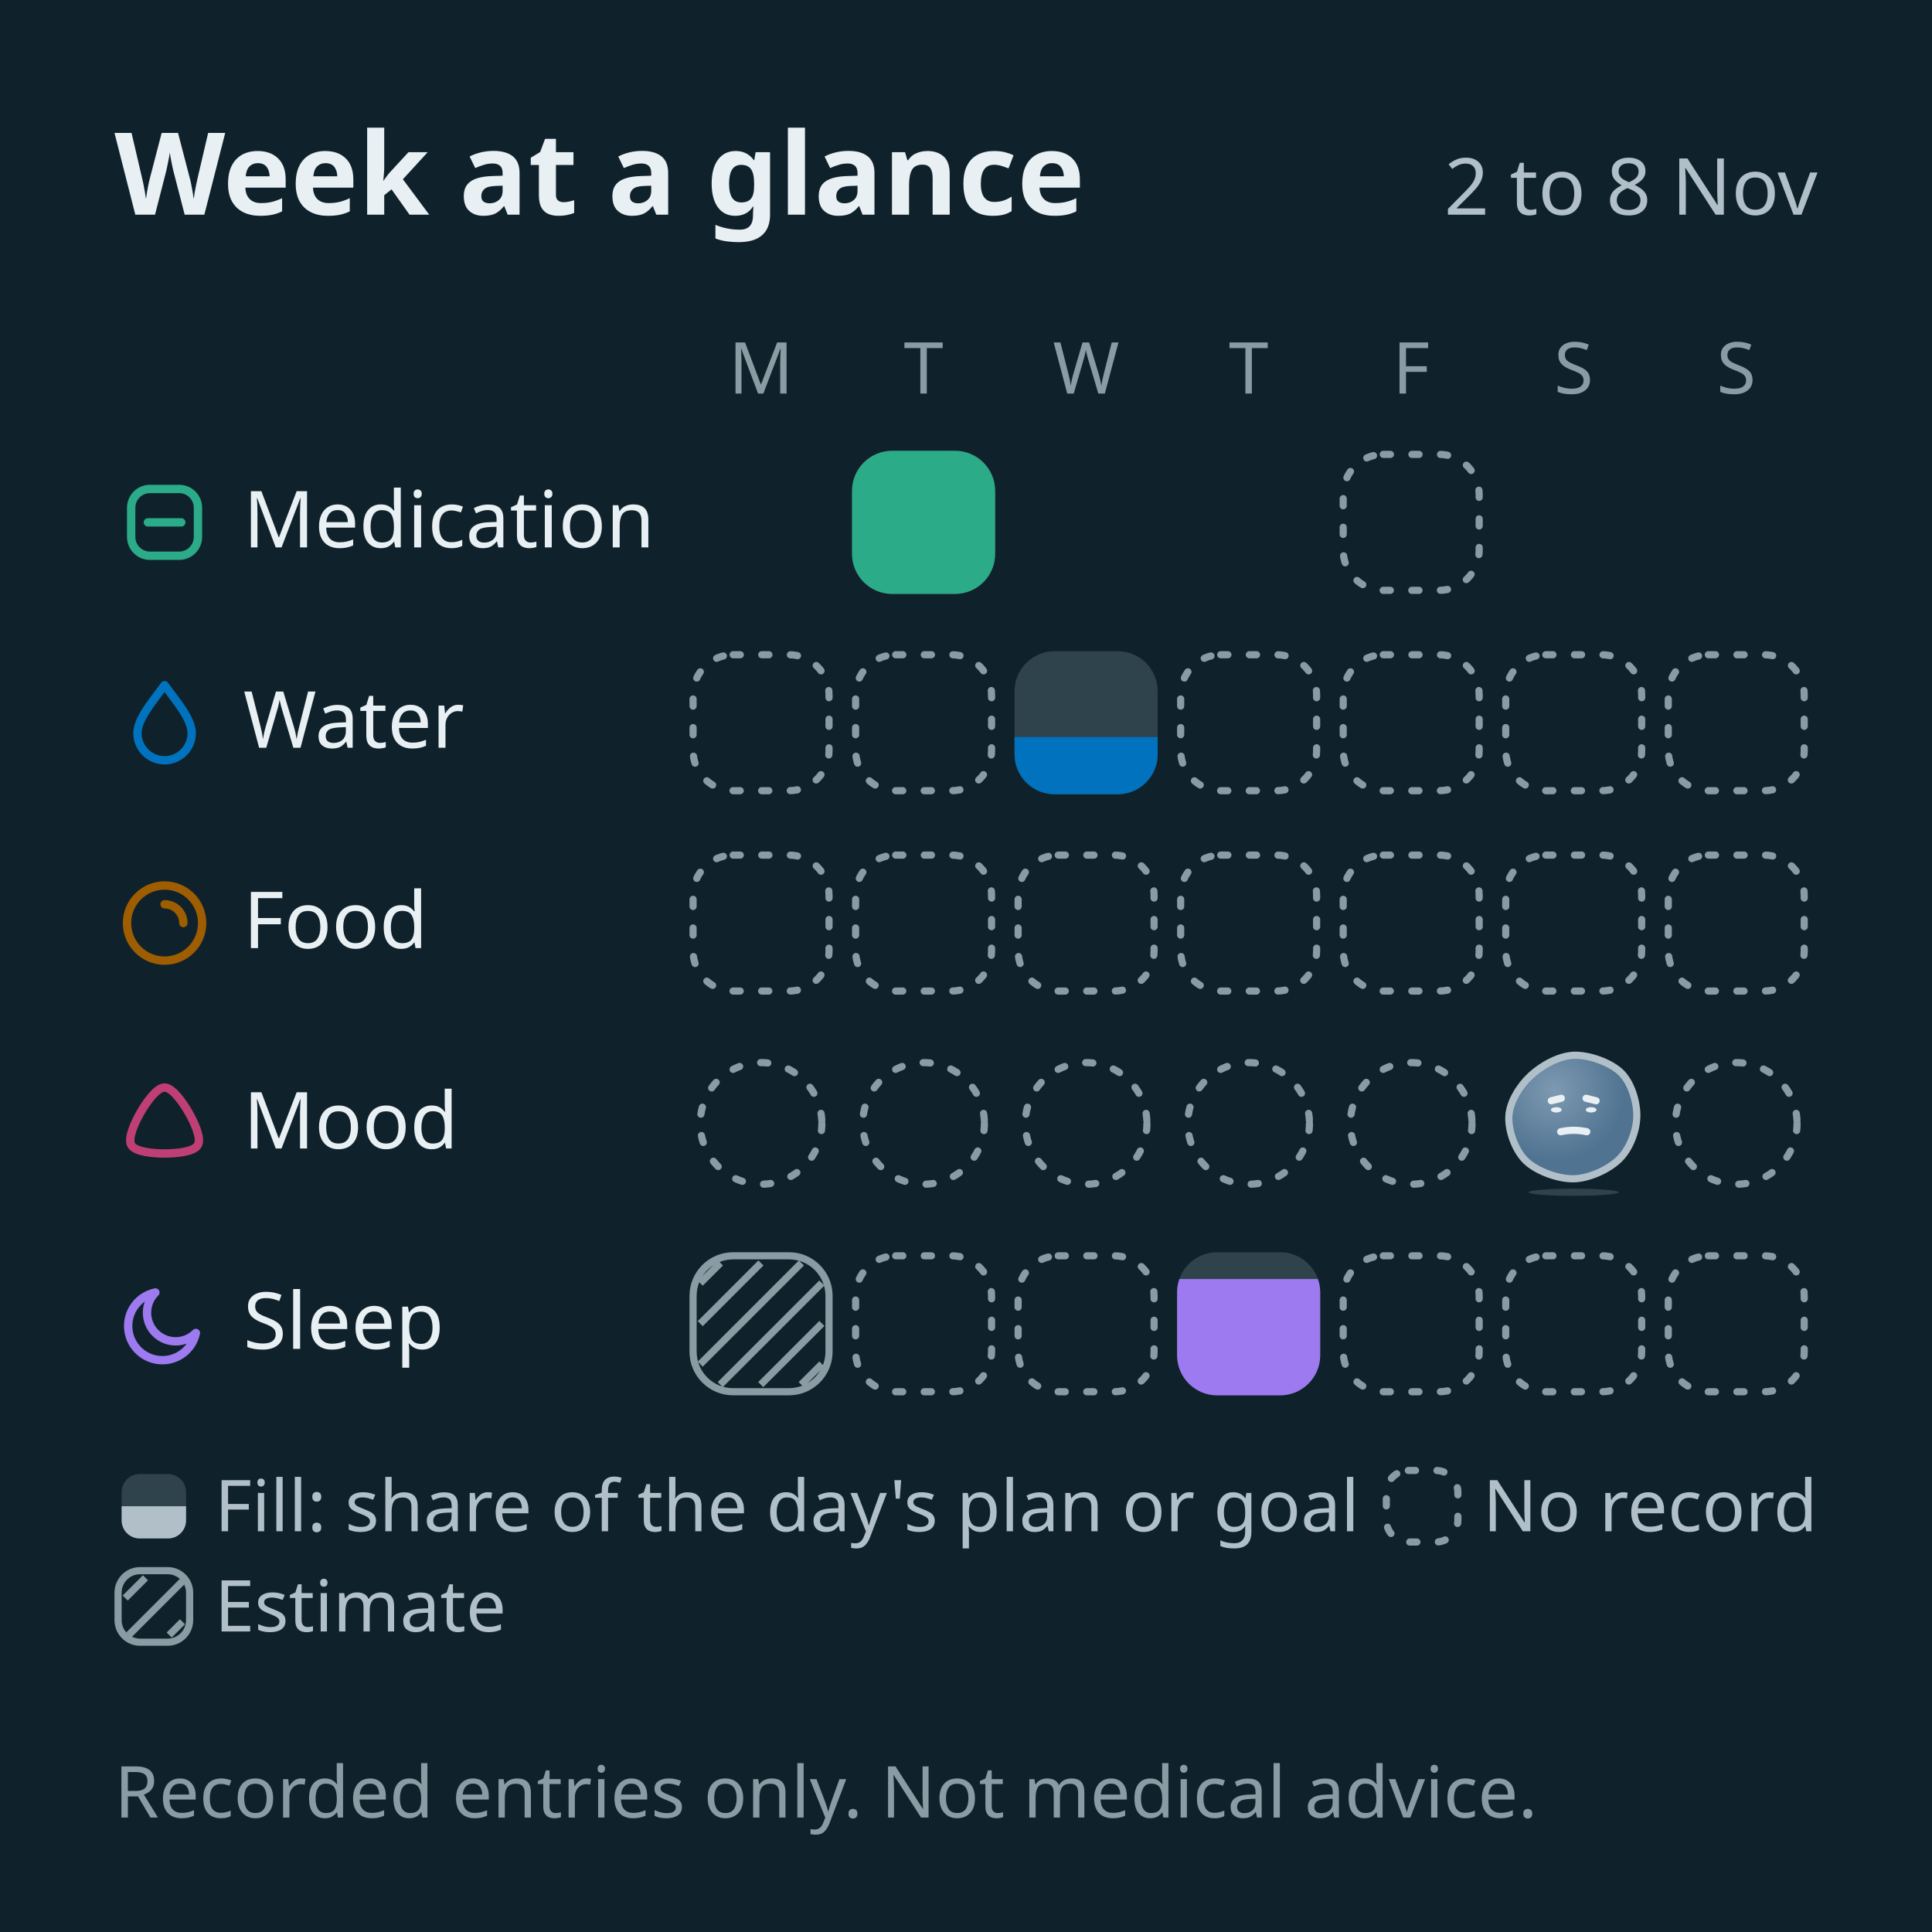
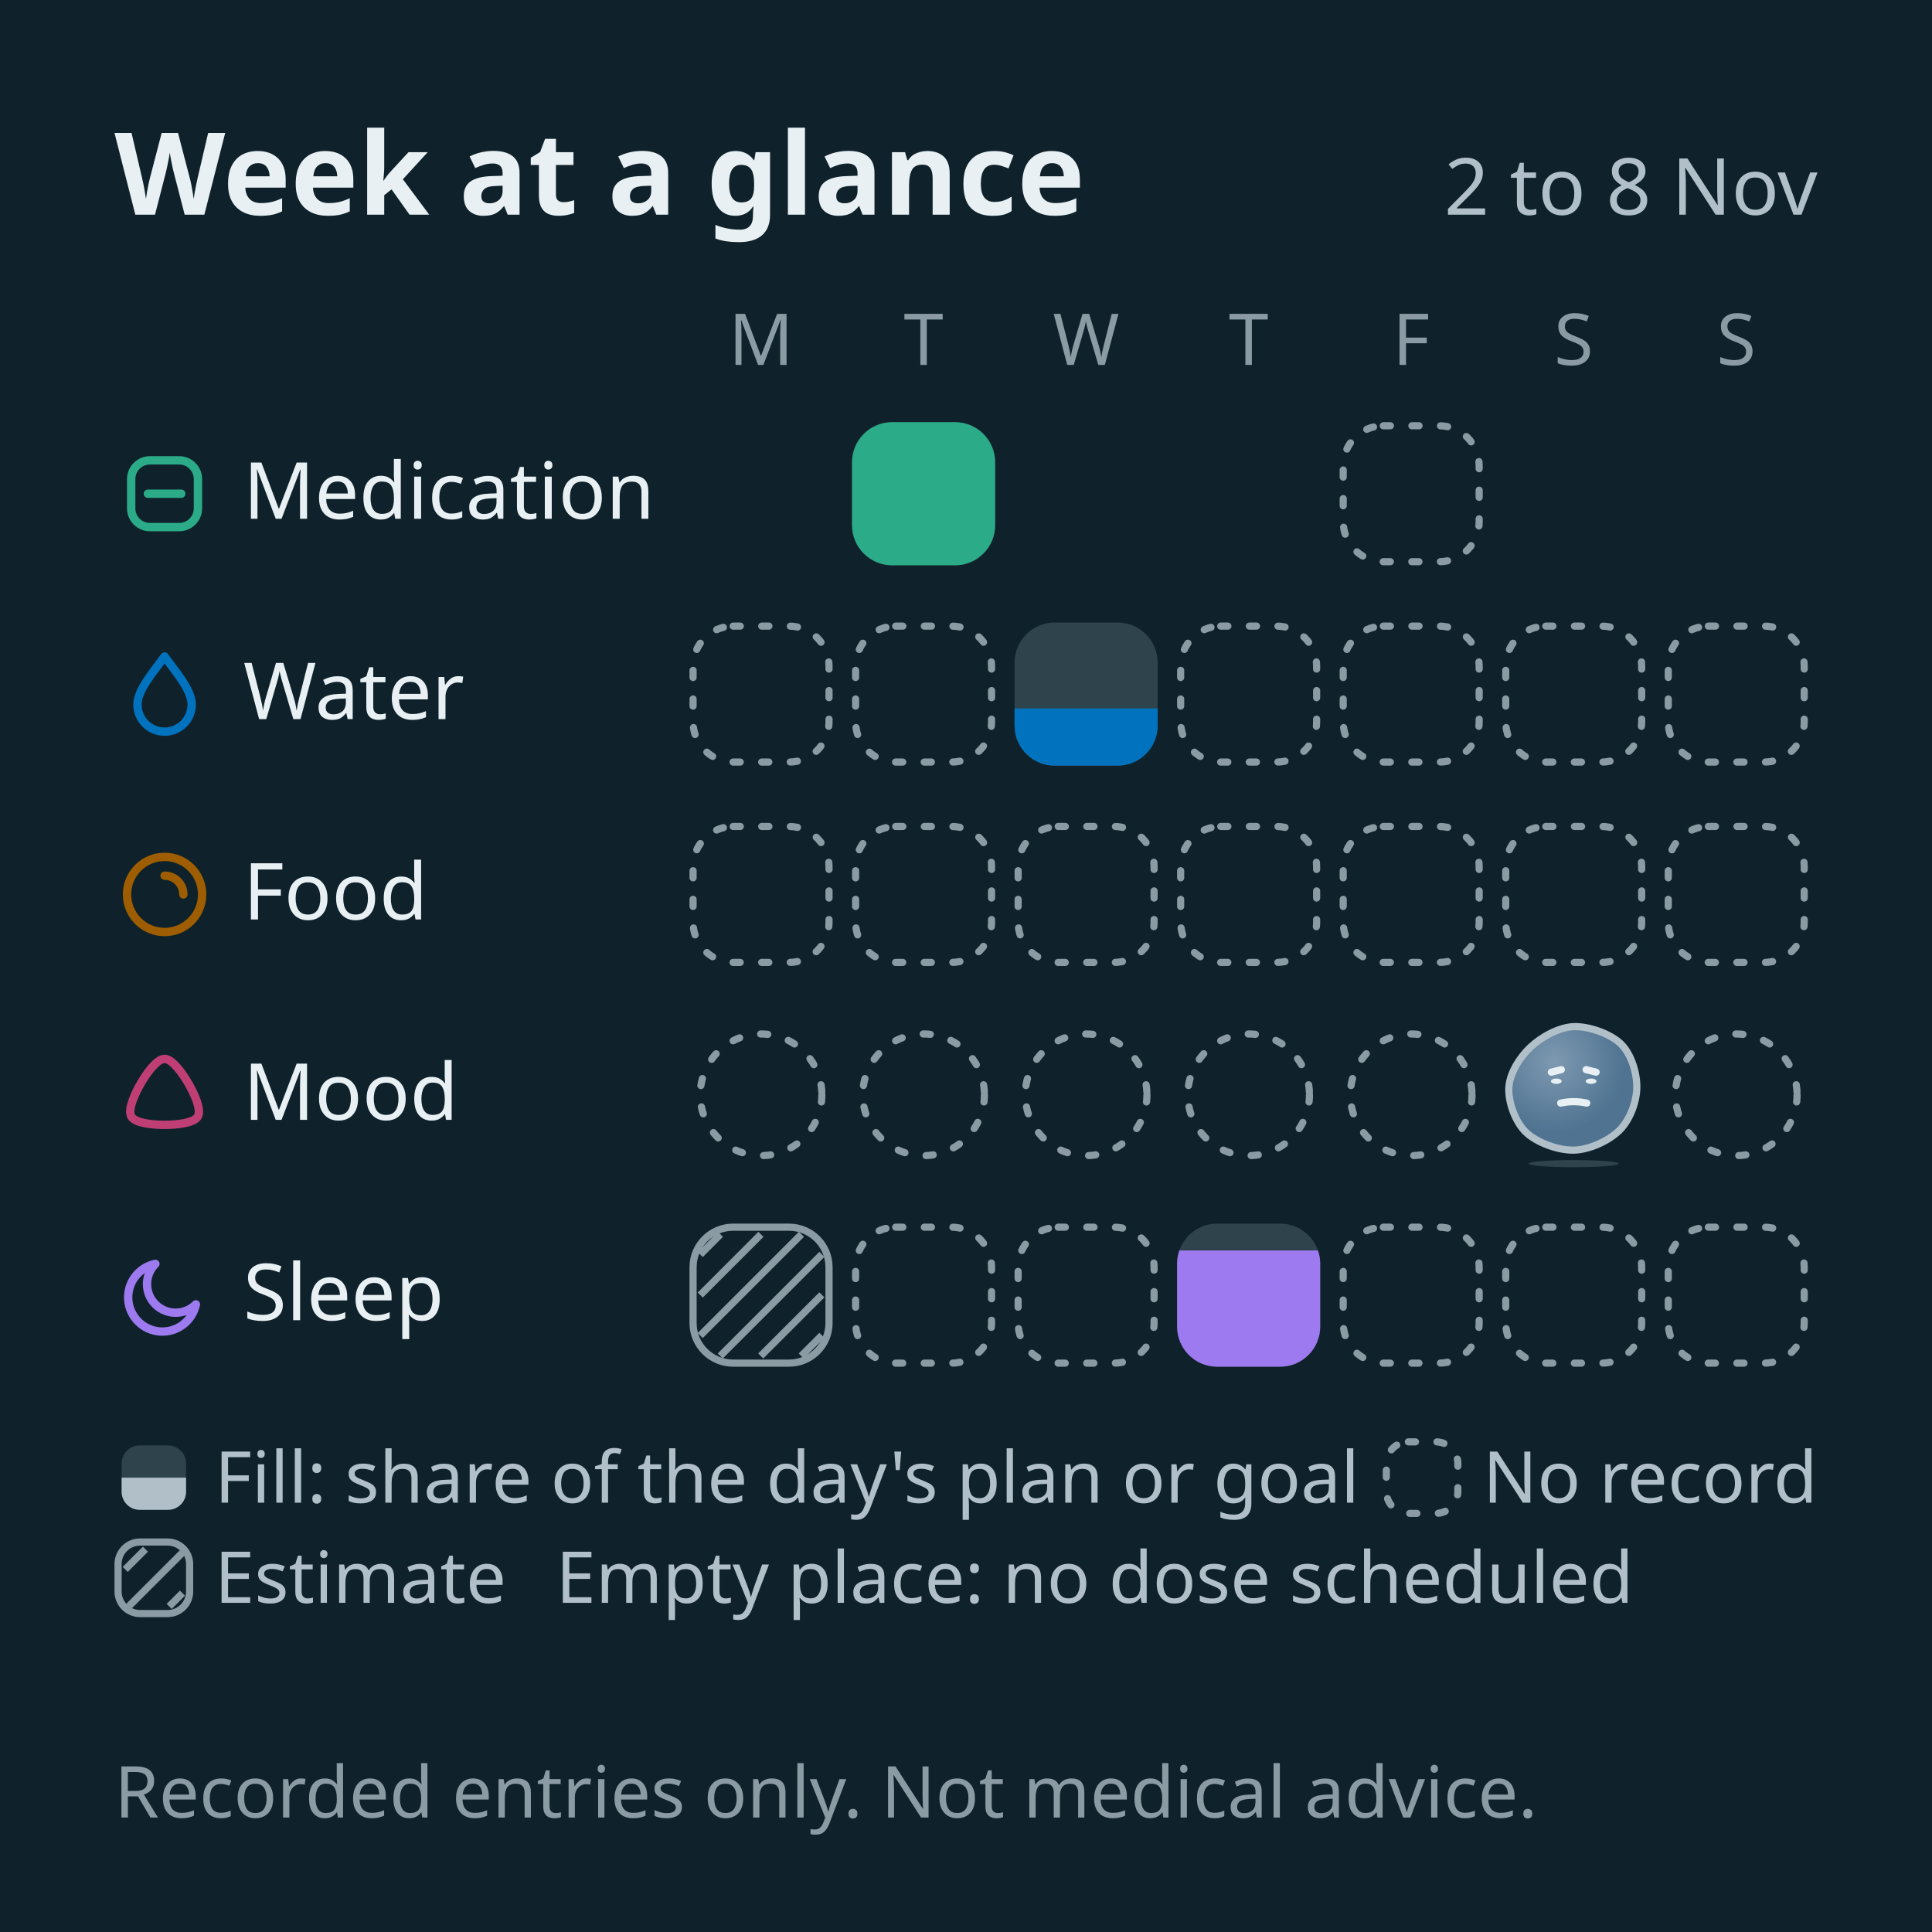
<svg xmlns="http://www.w3.org/2000/svg" width="1080" height="1080" viewBox="0 0 1080 1080">
  <defs>
-     <radialGradient id="g1" gradientUnits="userSpaceOnUse" cx="868.91" cy="609.6" r="39.6">
+     <radialGradient id="g1" gradientUnits="userSpaceOnUse" cx="868.91" cy="593.6" r="39.6">
      <stop offset="0" stop-color="#7e99b1" />
      <stop offset="1" stop-color="#4f7391" />
    </radialGradient>
  </defs>
  <rect width="1080" height="1080" fill="#0f222b" />
  <text x="64" y="120" font-family="Geologica" font-weight="600" font-size="64" fill="#e8f0f4">Week at a glance</text>
  <text x="1016" y="120" font-family="IBM Plex Sans" font-weight="500" font-size="44" fill="#b1c0c8" text-anchor="end">2 to 8 Nov</text>
-   <text x="425.43" y="220" font-family="IBM Plex Sans" font-weight="500" font-size="40" fill="#8b9ba3" text-anchor="middle">M</text>
-   <text x="516.29" y="220" font-family="IBM Plex Sans" font-weight="500" font-size="40" fill="#8b9ba3" text-anchor="middle">T</text>
-   <text x="607.14" y="220" font-family="IBM Plex Sans" font-weight="500" font-size="40" fill="#8b9ba3" text-anchor="middle">W</text>
-   <text x="698" y="220" font-family="IBM Plex Sans" font-weight="500" font-size="40" fill="#8b9ba3" text-anchor="middle">T</text>
-   <text x="788.86" y="220" font-family="IBM Plex Sans" font-weight="500" font-size="40" fill="#8b9ba3" text-anchor="middle">F</text>
-   <text x="879.71" y="220" font-family="IBM Plex Sans" font-weight="500" font-size="40" fill="#8b9ba3" text-anchor="middle">S</text>
-   <text x="970.57" y="220" font-family="IBM Plex Sans" font-weight="500" font-size="40" fill="#8b9ba3" text-anchor="middle">S</text>
+   <text x="425.43" y="204" font-family="IBM Plex Sans" font-weight="500" font-size="40" fill="#8b9ba3" text-anchor="middle">M</text>
+   <text x="516.29" y="204" font-family="IBM Plex Sans" font-weight="500" font-size="40" fill="#8b9ba3" text-anchor="middle">T</text>
+   <text x="607.14" y="204" font-family="IBM Plex Sans" font-weight="500" font-size="40" fill="#8b9ba3" text-anchor="middle">W</text>
+   <text x="698" y="204" font-family="IBM Plex Sans" font-weight="500" font-size="40" fill="#8b9ba3" text-anchor="middle">T</text>
+   <text x="788.86" y="204" font-family="IBM Plex Sans" font-weight="500" font-size="40" fill="#8b9ba3" text-anchor="middle">F</text>
+   <text x="879.71" y="204" font-family="IBM Plex Sans" font-weight="500" font-size="40" fill="#8b9ba3" text-anchor="middle">S</text>
+   <text x="970.57" y="204" font-family="IBM Plex Sans" font-weight="500" font-size="40" fill="#8b9ba3" text-anchor="middle">S</text>
  <g>
-     <rect x="73.33" y="273.33" width="37.33" height="37.33" rx="10.5" fill="none" stroke="#2cab88" stroke-width="4.67" stroke-linecap="round" stroke-linejoin="round" />
-     <line x1="82.67" y1="292" x2="101.33" y2="292" stroke="#2cab88" stroke-width="4.67" stroke-linecap="round" stroke-linejoin="round" />
+     <rect x="73.33" y="257.33" width="37.33" height="37.33" rx="10.5" fill="none" stroke="#2cab88" stroke-width="4.67" stroke-linecap="round" stroke-linejoin="round" />
+     <line x1="82.67" y1="276" x2="101.33" y2="276" stroke="#2cab88" stroke-width="4.67" stroke-linecap="round" stroke-linejoin="round" />
  </g>
-   <text x="136" y="306" font-family="IBM Plex Sans" font-weight="500" font-size="44" fill="#e8f0f4">Medication</text>
+   <text x="136" y="290" font-family="IBM Plex Sans" font-weight="500" font-size="44" fill="#e8f0f4">Medication</text>
  <g>
-     <rect x="476.29" y="252" width="80" height="80" rx="22.4" fill="#2f434d" />
-     <path d="M498.69 252 L533.89 252 A22.4 22.4 0 0 1 556.29 274.4 L556.29 309.6 A22.4 22.4 0 0 1 533.89 332 L498.69 332 A22.4 22.4 0 0 1 476.29 309.6 L476.29 274.4 A22.4 22.4 0 0 1 498.69 252 Z" fill="#2cab88" />
+     <rect x="476.29" y="236" width="80" height="80" rx="22.4" fill="#2f434d" />
+     <path d="M498.69 236 L533.89 236 A22.4 22.4 0 0 1 556.29 258.4 L556.29 293.6 A22.4 22.4 0 0 1 533.89 316 L498.69 316 A22.4 22.4 0 0 1 476.29 293.6 L476.29 258.4 A22.4 22.4 0 0 1 498.69 236 Z" fill="#2cab88" />
  </g>
  <g>
-     <rect x="750.86" y="254" width="76" height="76" rx="22.4" fill="none" stroke="#8b9ba3" stroke-width="4" stroke-linecap="round" stroke-linejoin="round" stroke-dasharray="4 12" />
+     <rect x="750.86" y="238" width="76" height="76" rx="22.4" fill="none" stroke="#8b9ba3" stroke-width="4" stroke-linecap="round" stroke-linejoin="round" stroke-dasharray="4 12" />
  </g>
  <g>
-     <path d="M92 383 C85.93 391.4 76.83 401.67 76.83 409.83 A15.17 15.17 0 0 0 107.17 409.83 C107.17 401.67 98.07 391.4 92 383 Z" fill="none" stroke="#0072be" stroke-width="4.67" stroke-linecap="round" stroke-linejoin="round" />
+     <path d="M92 367 C85.93 375.4 76.83 385.67 76.83 393.83 A15.17 15.17 0 0 0 107.17 393.83 C107.17 385.67 98.07 375.4 92 367 Z" fill="none" stroke="#0072be" stroke-width="4.67" stroke-linecap="round" stroke-linejoin="round" />
  </g>
-   <text x="136" y="418" font-family="IBM Plex Sans" font-weight="500" font-size="44" fill="#e8f0f4">Water</text>
+   <text x="136" y="402" font-family="IBM Plex Sans" font-weight="500" font-size="44" fill="#e8f0f4">Water</text>
  <g>
-     <rect x="387.43" y="366" width="76" height="76" rx="22.4" fill="none" stroke="#8b9ba3" stroke-width="4" stroke-linecap="round" stroke-linejoin="round" stroke-dasharray="4 12" />
+     <rect x="387.43" y="350" width="76" height="76" rx="22.4" fill="none" stroke="#8b9ba3" stroke-width="4" stroke-linecap="round" stroke-linejoin="round" stroke-dasharray="4 12" />
  </g>
  <g>
-     <rect x="478.29" y="366" width="76" height="76" rx="22.4" fill="none" stroke="#8b9ba3" stroke-width="4" stroke-linecap="round" stroke-linejoin="round" stroke-dasharray="4 12" />
+     <rect x="478.29" y="350" width="76" height="76" rx="22.4" fill="none" stroke="#8b9ba3" stroke-width="4" stroke-linecap="round" stroke-linejoin="round" stroke-dasharray="4 12" />
  </g>
  <g>
-     <rect x="567.14" y="364" width="80" height="80" rx="22.4" fill="#2f434d" />
-     <path d="M567.14 412 L647.14 412 L647.14 421.6 A22.4 22.4 0 0 1 624.74 444 L589.54 444 A22.4 22.4 0 0 1 567.14 421.6 Z" fill="#0072be" />
+     <rect x="567.14" y="348" width="80" height="80" rx="22.4" fill="#2f434d" />
+     <path d="M567.14 396 L647.14 396 L647.14 405.6 A22.4 22.4 0 0 1 624.74 428 L589.54 428 A22.4 22.4 0 0 1 567.14 405.6 Z" fill="#0072be" />
  </g>
  <g>
-     <rect x="660" y="366" width="76" height="76" rx="22.4" fill="none" stroke="#8b9ba3" stroke-width="4" stroke-linecap="round" stroke-linejoin="round" stroke-dasharray="4 12" />
+     <rect x="660" y="350" width="76" height="76" rx="22.4" fill="none" stroke="#8b9ba3" stroke-width="4" stroke-linecap="round" stroke-linejoin="round" stroke-dasharray="4 12" />
  </g>
  <g>
-     <rect x="750.86" y="366" width="76" height="76" rx="22.4" fill="none" stroke="#8b9ba3" stroke-width="4" stroke-linecap="round" stroke-linejoin="round" stroke-dasharray="4 12" />
+     <rect x="750.86" y="350" width="76" height="76" rx="22.4" fill="none" stroke="#8b9ba3" stroke-width="4" stroke-linecap="round" stroke-linejoin="round" stroke-dasharray="4 12" />
  </g>
  <g>
-     <rect x="841.71" y="366" width="76" height="76" rx="22.4" fill="none" stroke="#8b9ba3" stroke-width="4" stroke-linecap="round" stroke-linejoin="round" stroke-dasharray="4 12" />
+     <rect x="841.71" y="350" width="76" height="76" rx="22.4" fill="none" stroke="#8b9ba3" stroke-width="4" stroke-linecap="round" stroke-linejoin="round" stroke-dasharray="4 12" />
  </g>
  <g>
-     <rect x="932.57" y="366" width="76" height="76" rx="22.4" fill="none" stroke="#8b9ba3" stroke-width="4" stroke-linecap="round" stroke-linejoin="round" stroke-dasharray="4 12" />
+     <rect x="932.57" y="350" width="76" height="76" rx="22.4" fill="none" stroke="#8b9ba3" stroke-width="4" stroke-linecap="round" stroke-linejoin="round" stroke-dasharray="4 12" />
  </g>
  <g>
-     <circle cx="92" cy="516" r="21" fill="none" stroke="#9e5d00" stroke-width="4.67" stroke-linecap="round" stroke-linejoin="round" />
-     <path d="M92 505.5 A10.5 10.5 0 0 1 102.5 516" fill="none" stroke="#9e5d00" stroke-width="4.67" stroke-linecap="round" stroke-linejoin="round" />
+     <circle cx="92" cy="500" r="21" fill="none" stroke="#9e5d00" stroke-width="4.67" stroke-linecap="round" stroke-linejoin="round" />
+     <path d="M92 489.5 A10.5 10.5 0 0 1 102.5 500" fill="none" stroke="#9e5d00" stroke-width="4.67" stroke-linecap="round" stroke-linejoin="round" />
  </g>
-   <text x="136" y="530" font-family="IBM Plex Sans" font-weight="500" font-size="44" fill="#e8f0f4">Food</text>
+   <text x="136" y="514" font-family="IBM Plex Sans" font-weight="500" font-size="44" fill="#e8f0f4">Food</text>
  <g>
-     <rect x="387.43" y="478" width="76" height="76" rx="22.4" fill="none" stroke="#8b9ba3" stroke-width="4" stroke-linecap="round" stroke-linejoin="round" stroke-dasharray="4 12" />
+     <rect x="387.43" y="462" width="76" height="76" rx="22.4" fill="none" stroke="#8b9ba3" stroke-width="4" stroke-linecap="round" stroke-linejoin="round" stroke-dasharray="4 12" />
  </g>
  <g>
-     <rect x="478.29" y="478" width="76" height="76" rx="22.4" fill="none" stroke="#8b9ba3" stroke-width="4" stroke-linecap="round" stroke-linejoin="round" stroke-dasharray="4 12" />
+     <rect x="478.29" y="462" width="76" height="76" rx="22.4" fill="none" stroke="#8b9ba3" stroke-width="4" stroke-linecap="round" stroke-linejoin="round" stroke-dasharray="4 12" />
  </g>
  <g>
-     <rect x="569.14" y="478" width="76" height="76" rx="22.4" fill="none" stroke="#8b9ba3" stroke-width="4" stroke-linecap="round" stroke-linejoin="round" stroke-dasharray="4 12" />
+     <rect x="569.14" y="462" width="76" height="76" rx="22.4" fill="none" stroke="#8b9ba3" stroke-width="4" stroke-linecap="round" stroke-linejoin="round" stroke-dasharray="4 12" />
  </g>
  <g>
-     <rect x="660" y="478" width="76" height="76" rx="22.4" fill="none" stroke="#8b9ba3" stroke-width="4" stroke-linecap="round" stroke-linejoin="round" stroke-dasharray="4 12" />
+     <rect x="660" y="462" width="76" height="76" rx="22.4" fill="none" stroke="#8b9ba3" stroke-width="4" stroke-linecap="round" stroke-linejoin="round" stroke-dasharray="4 12" />
  </g>
  <g>
-     <rect x="750.86" y="478" width="76" height="76" rx="22.4" fill="none" stroke="#8b9ba3" stroke-width="4" stroke-linecap="round" stroke-linejoin="round" stroke-dasharray="4 12" />
+     <rect x="750.86" y="462" width="76" height="76" rx="22.4" fill="none" stroke="#8b9ba3" stroke-width="4" stroke-linecap="round" stroke-linejoin="round" stroke-dasharray="4 12" />
  </g>
  <g>
-     <rect x="841.71" y="478" width="76" height="76" rx="22.4" fill="none" stroke="#8b9ba3" stroke-width="4" stroke-linecap="round" stroke-linejoin="round" stroke-dasharray="4 12" />
+     <rect x="841.71" y="462" width="76" height="76" rx="22.4" fill="none" stroke="#8b9ba3" stroke-width="4" stroke-linecap="round" stroke-linejoin="round" stroke-dasharray="4 12" />
  </g>
  <g>
-     <rect x="932.57" y="478" width="76" height="76" rx="22.4" fill="none" stroke="#8b9ba3" stroke-width="4" stroke-linecap="round" stroke-linejoin="round" stroke-dasharray="4 12" />
+     <rect x="932.57" y="462" width="76" height="76" rx="22.4" fill="none" stroke="#8b9ba3" stroke-width="4" stroke-linecap="round" stroke-linejoin="round" stroke-dasharray="4 12" />
  </g>
  <g>
-     <path d="M92 607.93 C96.45 607.93 102.24 616.33 105.34 621.7 C108.44 627.07 112.81 636.28 110.59 640.13 C108.37 643.98 98.2 644.8 92 644.8 C85.8 644.8 75.63 643.98 73.41 640.13 C71.19 636.28 75.56 627.07 78.66 621.7 C81.76 616.33 87.55 607.93 92 607.93 Z" fill="none" stroke="#bf3f75" stroke-width="4.67" stroke-linecap="round" stroke-linejoin="round" />
+     <path d="M92 591.93 C96.45 591.93 102.24 600.33 105.34 605.7 C108.44 611.07 112.81 620.28 110.59 624.13 C108.37 627.98 98.2 628.8 92 628.8 C85.8 628.8 75.63 627.98 73.41 624.13 C71.19 620.28 75.56 611.07 78.66 605.7 C81.76 600.33 87.55 591.93 92 591.93 Z" fill="none" stroke="#bf3f75" stroke-width="4.67" stroke-linecap="round" stroke-linejoin="round" />
  </g>
-   <text x="136" y="642" font-family="IBM Plex Sans" font-weight="500" font-size="44" fill="#e8f0f4">Mood</text>
+   <text x="136" y="626" font-family="IBM Plex Sans" font-weight="500" font-size="44" fill="#e8f0f4">Mood</text>
  <g>
-     <circle cx="425.43" cy="628" r="34" fill="none" stroke="#8b9ba3" stroke-width="4" stroke-linecap="round" stroke-linejoin="round" stroke-dasharray="4 12" />
+     <circle cx="425.43" cy="612" r="34" fill="none" stroke="#8b9ba3" stroke-width="4" stroke-linecap="round" stroke-linejoin="round" stroke-dasharray="4 12" />
  </g>
  <g>
-     <circle cx="516.29" cy="628" r="34" fill="none" stroke="#8b9ba3" stroke-width="4" stroke-linecap="round" stroke-linejoin="round" stroke-dasharray="4 12" />
+     <circle cx="516.29" cy="612" r="34" fill="none" stroke="#8b9ba3" stroke-width="4" stroke-linecap="round" stroke-linejoin="round" stroke-dasharray="4 12" />
  </g>
  <g>
-     <circle cx="607.14" cy="628" r="34" fill="none" stroke="#8b9ba3" stroke-width="4" stroke-linecap="round" stroke-linejoin="round" stroke-dasharray="4 12" />
+     <circle cx="607.14" cy="612" r="34" fill="none" stroke="#8b9ba3" stroke-width="4" stroke-linecap="round" stroke-linejoin="round" stroke-dasharray="4 12" />
  </g>
  <g>
-     <circle cx="698" cy="628" r="34" fill="none" stroke="#8b9ba3" stroke-width="4" stroke-linecap="round" stroke-linejoin="round" stroke-dasharray="4 12" />
+     <circle cx="698" cy="612" r="34" fill="none" stroke="#8b9ba3" stroke-width="4" stroke-linecap="round" stroke-linejoin="round" stroke-dasharray="4 12" />
  </g>
  <g>
-     <circle cx="788.86" cy="628" r="34" fill="none" stroke="#8b9ba3" stroke-width="4" stroke-linecap="round" stroke-linejoin="round" stroke-dasharray="4 12" />
+     <circle cx="788.86" cy="612" r="34" fill="none" stroke="#8b9ba3" stroke-width="4" stroke-linecap="round" stroke-linejoin="round" stroke-dasharray="4 12" />
  </g>
  <g>
-     <ellipse cx="879.71" cy="666.48" rx="25.2" ry="2" fill="#2f434d" />
-     <path d="M914.99 624 C914.86 632.06 911.15 642.05 905.27 647.87 C899.39 653.7 888.43 658.76 879.71 658.94 C871 659.11 859.04 654.75 853 648.93 C846.95 643.11 843.04 631.91 843.46 624 C843.87 616.09 849.42 607.13 855.47 601.45 C861.51 595.77 871.28 590.22 879.71 589.9 C888.14 589.58 900.17 593.83 906.05 599.51 C911.93 605.19 915.12 615.94 914.99 624 Z" fill="url(#g1)" stroke="#b1c0c8" stroke-width="4" stroke-linecap="round" stroke-linejoin="round" />
-     <ellipse cx="869.99" cy="620.4" rx="3" ry="1.5" fill="#e8f0f4" />
-     <ellipse cx="889.43" cy="620.4" rx="3" ry="1.5" fill="#e8f0f4" />
-     <path d="M872.43 632.64 Q879.71 631.02 887 632.64" fill="none" stroke="#e8f0f4" stroke-width="4" stroke-linecap="round" stroke-linejoin="round" />
-     <line x1="867.2" y1="615.34" x2="872.79" y2="613.94" stroke="#e8f0f4" stroke-width="4" stroke-linecap="round" stroke-linejoin="round" />
-     <line x1="892.23" y1="615.34" x2="886.64" y2="613.94" stroke="#e8f0f4" stroke-width="4" stroke-linecap="round" stroke-linejoin="round" />
+     <ellipse cx="879.71" cy="650.48" rx="25.2" ry="2" fill="#2f434d" />
+     <path d="M914.99 608 C914.86 616.06 911.15 626.05 905.27 631.87 C899.39 637.7 888.43 642.76 879.71 642.94 C871 643.11 859.04 638.75 853 632.93 C846.95 627.11 843.04 615.91 843.46 608 C843.87 600.09 849.42 591.13 855.47 585.45 C861.51 579.77 871.28 574.22 879.71 573.9 C888.14 573.58 900.17 577.83 906.05 583.51 C911.93 589.19 915.12 599.94 914.99 608 Z" fill="url(#g1)" stroke="#b1c0c8" stroke-width="4" stroke-linecap="round" stroke-linejoin="round" />
+     <ellipse cx="869.99" cy="604.4" rx="3" ry="1.5" fill="#e8f0f4" />
+     <ellipse cx="889.43" cy="604.4" rx="3" ry="1.5" fill="#e8f0f4" />
+     <path d="M872.43 616.64 Q879.71 615.02 887 616.64" fill="none" stroke="#e8f0f4" stroke-width="4" stroke-linecap="round" stroke-linejoin="round" />
+     <line x1="867.2" y1="599.34" x2="872.79" y2="597.94" stroke="#e8f0f4" stroke-width="4" stroke-linecap="round" stroke-linejoin="round" />
+     <line x1="892.23" y1="599.34" x2="886.64" y2="597.94" stroke="#e8f0f4" stroke-width="4" stroke-linecap="round" stroke-linejoin="round" />
  </g>
  <g>
-     <circle cx="970.57" cy="628" r="34" fill="none" stroke="#8b9ba3" stroke-width="4" stroke-linecap="round" stroke-linejoin="round" stroke-dasharray="4 12" />
+     <circle cx="970.57" cy="612" r="34" fill="none" stroke="#8b9ba3" stroke-width="4" stroke-linecap="round" stroke-linejoin="round" stroke-dasharray="4 12" />
  </g>
  <g>
-     <path d="M109.5 745.13 A19.13 19.13 0 1 1 86.87 722.5 A15.4 15.4 0 0 0 109.5 745.13 Z" fill="none" stroke="#9d7aef" stroke-width="4.67" stroke-linecap="round" stroke-linejoin="round" />
+     <path d="M109.5 729.13 A19.13 19.13 0 1 1 86.87 706.5 A15.4 15.4 0 0 0 109.5 729.13 Z" fill="none" stroke="#9d7aef" stroke-width="4.67" stroke-linecap="round" stroke-linejoin="round" />
  </g>
-   <text x="136" y="754" font-family="IBM Plex Sans" font-weight="500" font-size="44" fill="#e8f0f4">Sleep</text>
+   <text x="136" y="738" font-family="IBM Plex Sans" font-weight="500" font-size="44" fill="#e8f0f4">Sleep</text>
  <g>
-     <rect x="387.43" y="702" width="76" height="76" rx="22.4" fill="none" stroke="#8b9ba3" stroke-width="4" />
-     <line x1="391.43" y1="717.31" x2="402.74" y2="706" stroke="#8b9ba3" stroke-width="4" />
-     <line x1="391.43" y1="739.94" x2="425.37" y2="706" stroke="#8b9ba3" stroke-width="4" />
-     <line x1="391.43" y1="762.57" x2="448" y2="706" stroke="#8b9ba3" stroke-width="4" />
-     <line x1="402.62" y1="774" x2="459.43" y2="717.2" stroke="#8b9ba3" stroke-width="4" />
-     <line x1="425.25" y1="774" x2="459.43" y2="739.82" stroke="#8b9ba3" stroke-width="4" />
-     <line x1="447.88" y1="774" x2="459.43" y2="762.45" stroke="#8b9ba3" stroke-width="4" />
+     <rect x="387.43" y="686" width="76" height="76" rx="22.4" fill="none" stroke="#8b9ba3" stroke-width="4" />
+     <line x1="391.43" y1="701.31" x2="402.74" y2="690" stroke="#8b9ba3" stroke-width="4" />
+     <line x1="391.43" y1="723.94" x2="425.37" y2="690" stroke="#8b9ba3" stroke-width="4" />
+     <line x1="391.43" y1="746.57" x2="448" y2="690" stroke="#8b9ba3" stroke-width="4" />
+     <line x1="402.62" y1="758" x2="459.43" y2="701.2" stroke="#8b9ba3" stroke-width="4" />
+     <line x1="425.25" y1="758" x2="459.43" y2="723.82" stroke="#8b9ba3" stroke-width="4" />
+     <line x1="447.88" y1="758" x2="459.43" y2="746.45" stroke="#8b9ba3" stroke-width="4" />
  </g>
  <g>
-     <rect x="478.29" y="702" width="76" height="76" rx="22.4" fill="none" stroke="#8b9ba3" stroke-width="4" stroke-linecap="round" stroke-linejoin="round" stroke-dasharray="4 12" />
+     <rect x="478.29" y="686" width="76" height="76" rx="22.4" fill="none" stroke="#8b9ba3" stroke-width="4" stroke-linecap="round" stroke-linejoin="round" stroke-dasharray="4 12" />
  </g>
  <g>
-     <rect x="569.14" y="702" width="76" height="76" rx="22.4" fill="none" stroke="#8b9ba3" stroke-width="4" stroke-linecap="round" stroke-linejoin="round" stroke-dasharray="4 12" />
+     <rect x="569.14" y="686" width="76" height="76" rx="22.4" fill="none" stroke="#8b9ba3" stroke-width="4" stroke-linecap="round" stroke-linejoin="round" stroke-dasharray="4 12" />
  </g>
  <g>
-     <rect x="658" y="700" width="80" height="80" rx="22.4" fill="#2f434d" />
-     <path d="M659.26 715 L736.74 715 A22.4 22.4 0 0 1 738 722.4 L738 757.6 A22.4 22.4 0 0 1 715.6 780 L680.4 780 A22.4 22.4 0 0 1 658 757.6 L658 722.4 A22.4 22.4 0 0 1 659.26 715 Z" fill="#9d7aef" />
+     <rect x="658" y="684" width="80" height="80" rx="22.4" fill="#2f434d" />
+     <path d="M659.26 699 L736.74 699 A22.4 22.4 0 0 1 738 706.4 L738 741.6 A22.4 22.4 0 0 1 715.6 764 L680.4 764 A22.4 22.4 0 0 1 658 741.6 L658 706.4 A22.4 22.4 0 0 1 659.26 699 Z" fill="#9d7aef" />
  </g>
  <g>
-     <rect x="750.86" y="702" width="76" height="76" rx="22.4" fill="none" stroke="#8b9ba3" stroke-width="4" stroke-linecap="round" stroke-linejoin="round" stroke-dasharray="4 12" />
+     <rect x="750.86" y="686" width="76" height="76" rx="22.4" fill="none" stroke="#8b9ba3" stroke-width="4" stroke-linecap="round" stroke-linejoin="round" stroke-dasharray="4 12" />
  </g>
  <g>
-     <rect x="841.71" y="702" width="76" height="76" rx="22.4" fill="none" stroke="#8b9ba3" stroke-width="4" stroke-linecap="round" stroke-linejoin="round" stroke-dasharray="4 12" />
+     <rect x="841.71" y="686" width="76" height="76" rx="22.4" fill="none" stroke="#8b9ba3" stroke-width="4" stroke-linecap="round" stroke-linejoin="round" stroke-dasharray="4 12" />
  </g>
  <g>
-     <rect x="932.57" y="702" width="76" height="76" rx="22.4" fill="none" stroke="#8b9ba3" stroke-width="4" stroke-linecap="round" stroke-linejoin="round" stroke-dasharray="4 12" />
+     <rect x="932.57" y="686" width="76" height="76" rx="22.4" fill="none" stroke="#8b9ba3" stroke-width="4" stroke-linecap="round" stroke-linejoin="round" stroke-dasharray="4 12" />
  </g>
  <g>
-     <rect x="68" y="824" width="36" height="36" rx="10.08" fill="#2f434d" />
-     <path d="M68 842 L104 842 L104 849.92 A10.08 10.08 0 0 1 93.92 860 L78.08 860 A10.08 10.08 0 0 1 68 849.92 Z" fill="#b1c0c8" />
+     <rect x="68" y="808" width="36" height="36" rx="10.08" fill="#2f434d" />
+     <path d="M68 826 L104 826 L104 833.92 A10.08 10.08 0 0 1 93.92 844 L78.08 844 A10.08 10.08 0 0 1 68 833.92 Z" fill="#b1c0c8" />
  </g>
-   <text x="120" y="856" font-family="IBM Plex Sans" font-weight="500" font-size="40" fill="#b1c0c8">Fill: share of the day's plan or goal</text>
+   <text x="120" y="840" font-family="IBM Plex Sans" font-weight="500" font-size="40" fill="#b1c0c8">Fill: share of the day's plan or goal</text>
  <g>
-     <rect x="774.96" y="822" width="40" height="40" rx="12.32" fill="none" stroke="#8b9ba3" stroke-width="4" stroke-linecap="round" stroke-linejoin="round" stroke-dasharray="4 12" />
+     <rect x="774.96" y="806" width="40" height="40" rx="12.32" fill="none" stroke="#8b9ba3" stroke-width="4" stroke-linecap="round" stroke-linejoin="round" stroke-dasharray="4 12" />
  </g>
-   <text x="828.96" y="856" font-family="IBM Plex Sans" font-weight="500" font-size="40" fill="#b1c0c8">No record</text>
+   <text x="828.96" y="840" font-family="IBM Plex Sans" font-weight="500" font-size="40" fill="#b1c0c8">No record</text>
  <g>
-     <rect x="66" y="878" width="40" height="40" rx="12.32" fill="none" stroke="#8b9ba3" stroke-width="4" />
-     <line x1="70" y1="893.31" x2="81.31" y2="882" stroke="#8b9ba3" stroke-width="4" />
-     <line x1="71.94" y1="914" x2="102" y2="883.94" stroke="#8b9ba3" stroke-width="4" />
-     <line x1="94.57" y1="914" x2="102" y2="906.57" stroke="#8b9ba3" stroke-width="4" />
+     <rect x="66" y="862" width="40" height="40" rx="12.32" fill="none" stroke="#8b9ba3" stroke-width="4" />
+     <line x1="70" y1="877.31" x2="81.31" y2="866" stroke="#8b9ba3" stroke-width="4" />
+     <line x1="71.94" y1="898" x2="102" y2="867.94" stroke="#8b9ba3" stroke-width="4" />
+     <line x1="94.57" y1="898" x2="102" y2="890.57" stroke="#8b9ba3" stroke-width="4" />
  </g>
-   <text x="120" y="912" font-family="IBM Plex Sans" font-weight="500" font-size="40" fill="#b1c0c8">Estimate</text>
+   <text x="120" y="896" font-family="IBM Plex Sans" font-weight="500" font-size="40" fill="#b1c0c8">Estimate</text>
+   <text x="310.76" y="896" font-family="IBM Plex Sans" font-weight="500" font-size="40" fill="#b1c0c8">Empty place: no dose scheduled</text>
  <text x="64" y="1016" font-family="IBM Plex Sans" font-weight="500" font-size="40" fill="#8b9ba3">Recorded entries only. Not medical advice.</text>
</svg>
